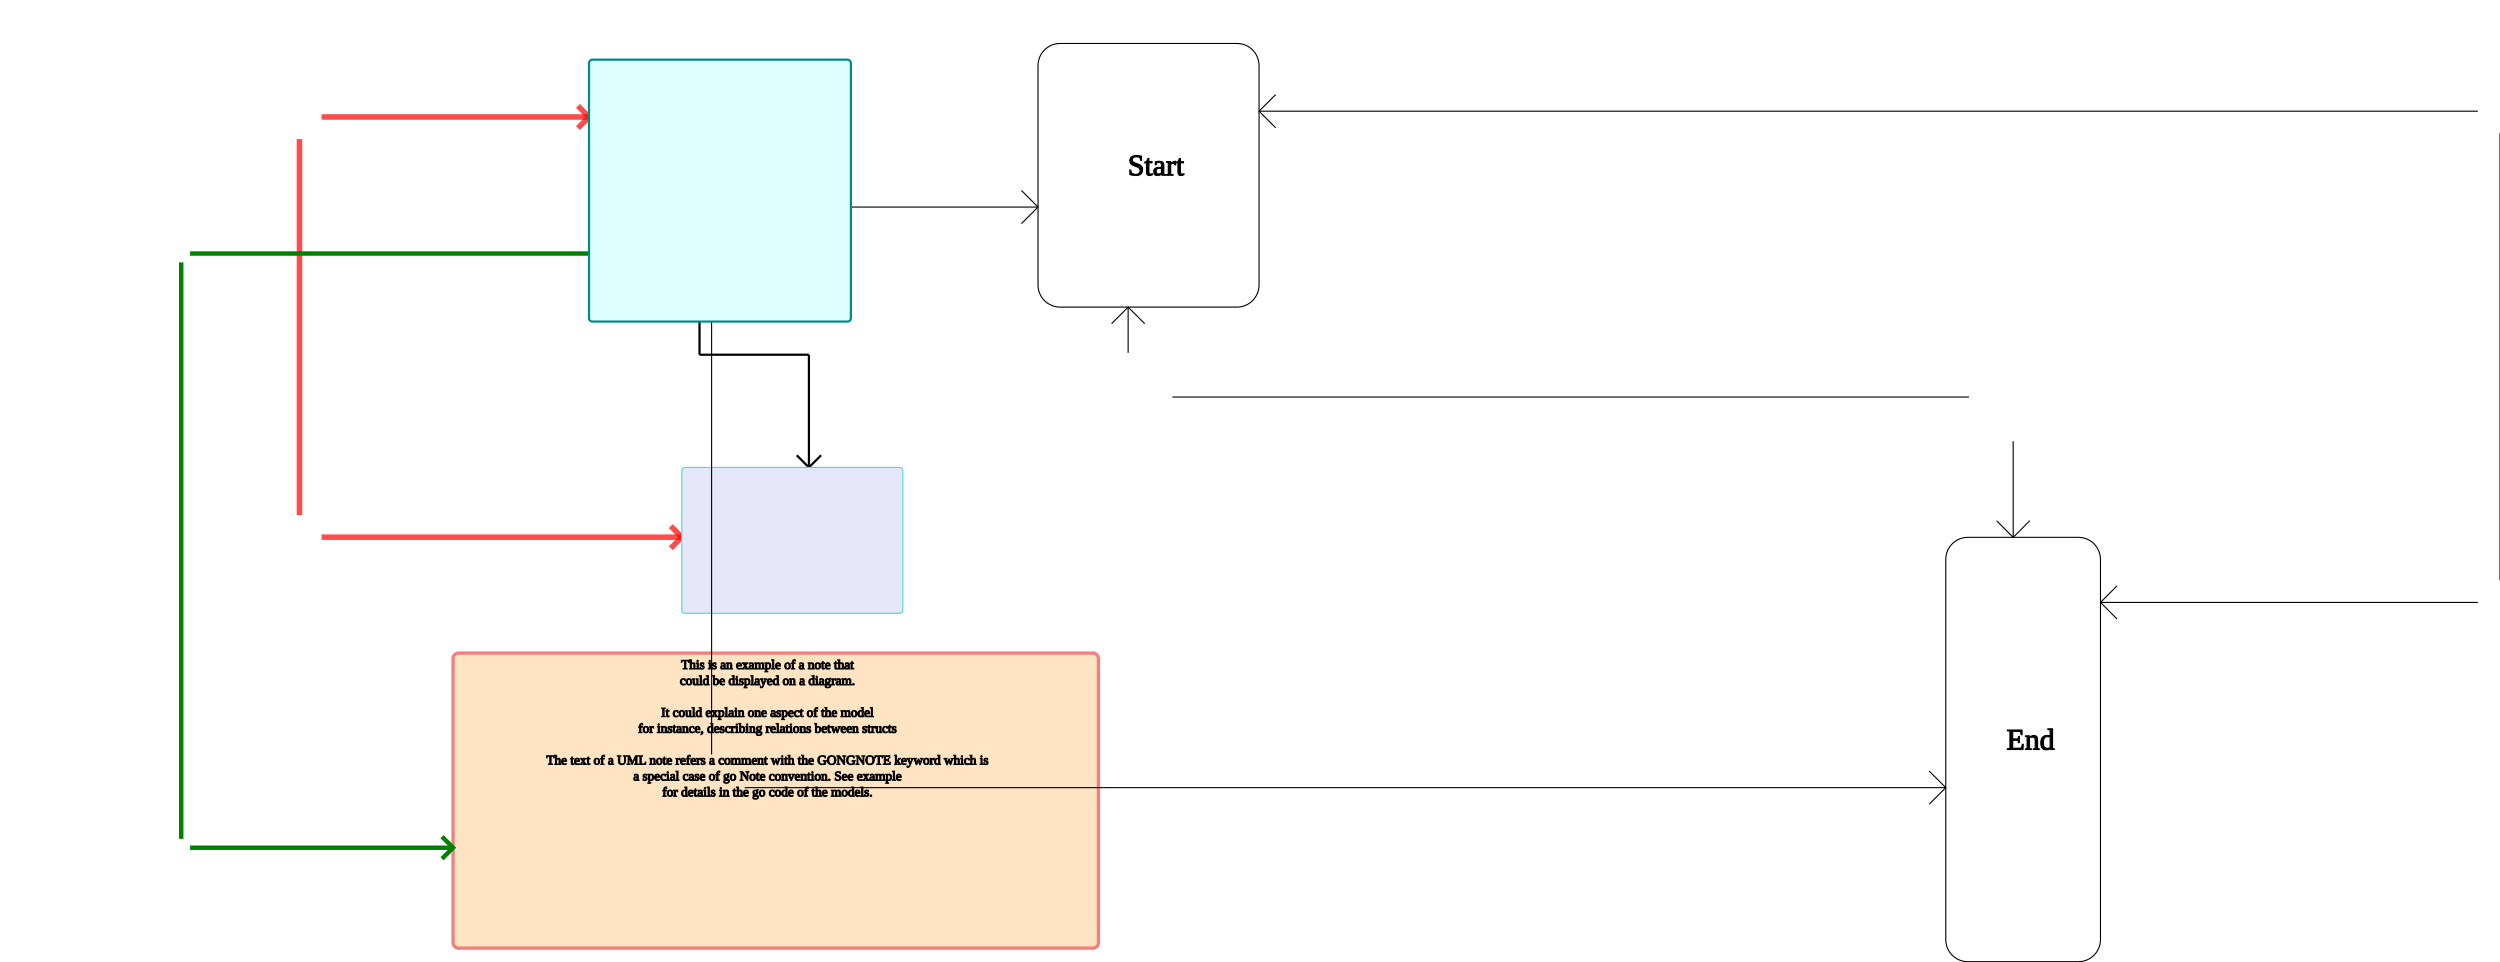
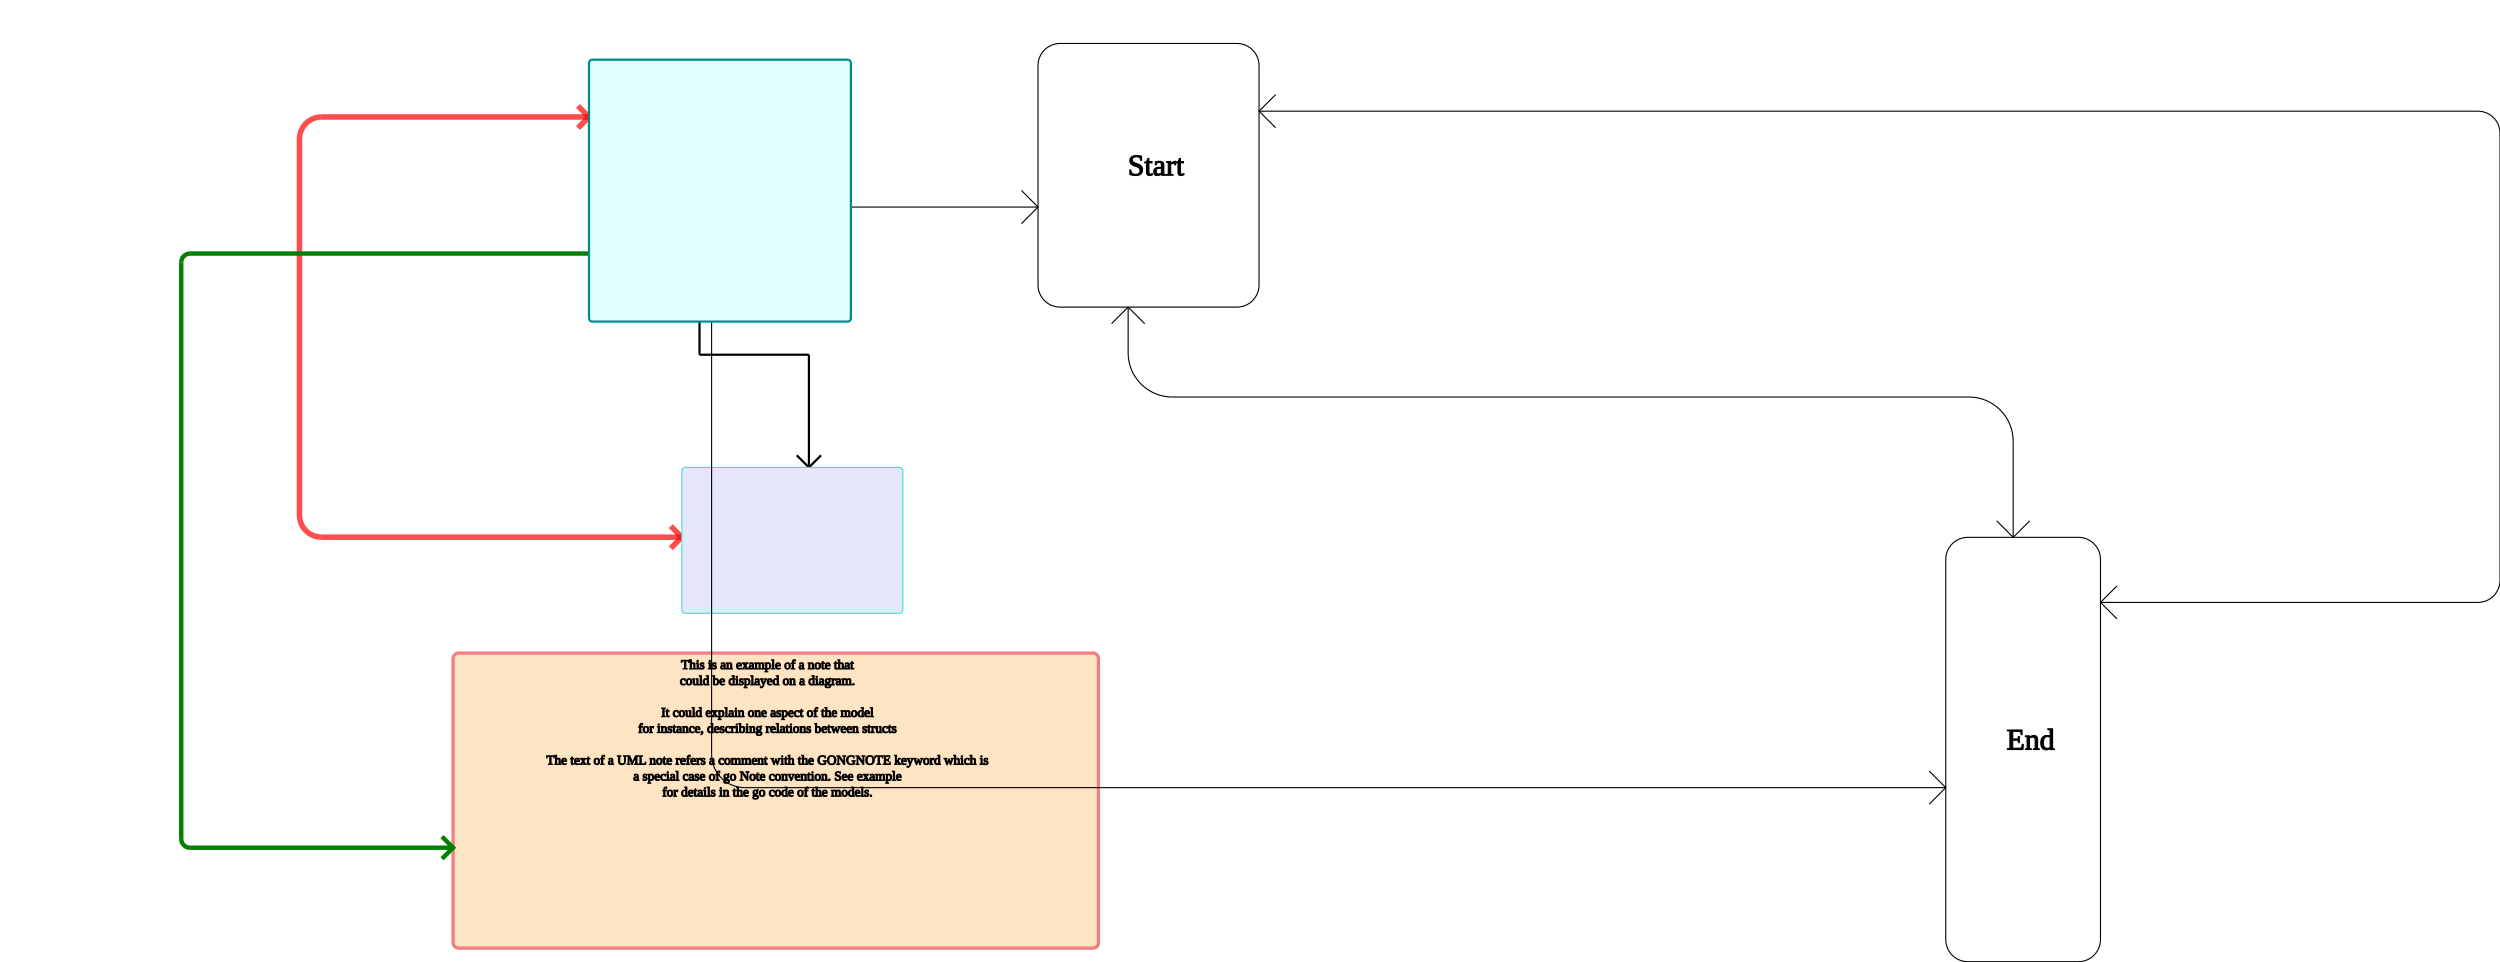
<svg xmlns="http://www.w3.org/2000/svg" width="100%" height="100%" viewBox="-10 -10 2262.308 870.256">
  <style>text { font-family: Roboto, Arial, sans-serif !important; }</style>
  <rect x="400" y="581" width="584" height="267" rx="5" ry="5" fill="bisque" fill-opacity="50" stroke="lightcoral" stroke-opacity="1" stroke-width="3" stroke-dasharray="" transform="" />
  <text xml:space="preserve" x="692" y="581" text-anchor="middle" font-weight="100" font-style="" font-size="" fill="black" fill-opacity="100" stroke="black" stroke-opacity="1" stroke-width="1" stroke-dasharray="" transform="">
    <tspan x="692" dy="1.2em">This is an example of a note that</tspan>
    <tspan x="692" dy="1.2em">could be displayed on a diagram.</tspan>
    <tspan x="692" dy="1.2em"> </tspan>
    <tspan x="692" dy="1.2em">It could explain one aspect of the model</tspan>
    <tspan x="692" dy="1.2em">for instance, describing relations between structs</tspan>
    <tspan x="692" dy="1.2em"> </tspan>
    <tspan x="692" dy="1.2em">The text of a UML note refers a comment with the GONGNOTE keyword which is</tspan>
    <tspan x="692" dy="1.2em">a special case of go Note convention. See example</tspan>
    <tspan x="692" dy="1.2em">for details in the go code of the models.</tspan>
    <tspan x="692" dy="1.2em"> </tspan>
  </text>
  <line x1="523" y1="95.848" x2="281" y2="95.848" fill="" fill-opacity="0" stroke="red" stroke-opacity="0.7" stroke-width="5" stroke-dasharray="" transform="" />
+   <path d="M 281 95.848 A 20 20 0 0 0 261 115.848" fill="" fill-opacity="0" stroke="red" stroke-opacity="0.7" stroke-width="5" stroke-dasharray="" transform="" />
  <path d="M 524.768 97.615 L 513 85.848 M 524.768 94.08 L 513 105.848" fill="" fill-opacity="0" stroke="red" stroke-opacity="0.7" stroke-width="5" stroke-dasharray="" transform="" />
  <line x1="261" y1="115.848" x2="261" y2="456.109" fill="" fill-opacity="0" stroke="red" stroke-opacity="0.7" stroke-width="5" stroke-dasharray="" transform="" />
+   <path d="M 261 456.109 A 20 20 0 0 0 281 476.109" fill="" fill-opacity="0" stroke="red" stroke-opacity="0.7" stroke-width="5" stroke-dasharray="" transform="" />
  <line x1="281" y1="476.109" x2="607" y2="476.109" fill="" fill-opacity="0" stroke="red" stroke-opacity="0.7" stroke-width="5" stroke-dasharray="" transform="" />
  <path d="M 608.768 477.877 L 597 466.109 M 608.768 474.342 L 597 486.109" fill="" fill-opacity="0" stroke="red" stroke-opacity="0.7" stroke-width="5" stroke-dasharray="" transform="" />
  <line x1="523" y1="219.431" x2="162" y2="219.431" fill="" fill-opacity="0" stroke="green" stroke-opacity="1" stroke-width="4" stroke-dasharray="" transform="" />
+   <path d="M 162 219.431 A 8 8 0 0 0 154 227.431" fill="" fill-opacity="0" stroke="green" stroke-opacity="1" stroke-width="4" stroke-dasharray="" transform="" />
  <line x1="154" y1="227.431" x2="154" y2="749.126" fill="" fill-opacity="0" stroke="green" stroke-opacity="1" stroke-width="4" stroke-dasharray="" transform="" />
+   <path d="M 154 749.126 A 8 8 0 0 0 162 757.126" fill="" fill-opacity="0" stroke="green" stroke-opacity="1" stroke-width="4" stroke-dasharray="" transform="" />
  <line x1="162" y1="757.126" x2="400" y2="757.126" fill="" fill-opacity="0" stroke="green" stroke-opacity="1" stroke-width="4" stroke-dasharray="" transform="" />
  <path d="M 401.414 758.54 L 390 747.126 M 401.414 755.712 L 390 767.126" fill="" fill-opacity="0" stroke="green" stroke-opacity="1" stroke-width="4" stroke-dasharray="" transform="" />
  <line x1="623" y1="281" x2="623" y2="311.002" fill="" fill-opacity="0" stroke="black" stroke-opacity="1" stroke-width="2" stroke-dasharray="" transform="" />
+   <path d="M 623 311.002 A 0 0 0 0 1 623 311.002" fill="" fill-opacity="0" stroke="black" stroke-opacity="1" stroke-width="2" stroke-dasharray="" transform="" />
  <line x1="623" y1="311.002" x2="722" y2="311.002" fill="" fill-opacity="0" stroke="black" stroke-opacity="1" stroke-width="2" stroke-dasharray="" transform="" />
+   <path d="M 722 311.002 A 0 0 0 0 0 722 311.002" fill="" fill-opacity="0" stroke="black" stroke-opacity="1" stroke-width="2" stroke-dasharray="" transform="" />
  <line x1="722" y1="311.002" x2="722" y2="413" fill="" fill-opacity="0" stroke="black" stroke-opacity="1" stroke-width="2" stroke-dasharray="" transform="" />
  <path d="M 722.707 413.707 L 711 402 M 721.293 413.707 L 733 402" fill="" fill-opacity="0" stroke="black" stroke-opacity="1" stroke-width="2" stroke-dasharray="" transform="" />
  <rect x="607" y="413" width="200" height="132" rx="3" ry="3" fill="lavender" fill-opacity="50" stroke="turquoise" stroke-opacity="1" stroke-width="1" stroke-dasharray="" transform="" />
  <rect x="929.333" y="29.333" width="200" height="238.571" rx="20" ry="20" fill="" fill-opacity="0" stroke="black" stroke-opacity="1" stroke-width="1" stroke-dasharray="" transform="" />
  <text xml:space="preserve" x="1029.333" y="148.619" text-anchor="middle" font-weight="" font-style="" font-size="27px" fill="black" fill-opacity="1" stroke="black" stroke-opacity="1" stroke-width="1" stroke-dasharray="" transform="">
    <tspan>Start</tspan>
  </text>
  <rect x="1750.769" y="476.256" width="140" height="384" rx="20" ry="20" fill="" fill-opacity="0" stroke="black" stroke-opacity="1" stroke-width="1" stroke-dasharray="" transform="" />
  <text xml:space="preserve" x="1820.769" y="668.256" text-anchor="middle" font-weight="" font-style="" font-size="27px" fill="black" fill-opacity="1" stroke="black" stroke-opacity="1" stroke-width="1" stroke-dasharray="" transform="">
    <tspan>End</tspan>
  </text>
  <line x1="929.333" y1="177.38" x2="663.949" y2="177.38" fill="" fill-opacity="0" stroke="black" stroke-opacity="1" stroke-width="1" stroke-dasharray="" transform="" />
+   <path d="M 663.949 177.38 A 30 30 0 0 0 633.949 207.38" fill="" fill-opacity="0" stroke="black" stroke-opacity="1" stroke-width="1" stroke-dasharray="" transform="" />
  <path d="M 929.687 177.734 L 914.333 162.38 M 929.687 177.027 L 914.333 192.38" fill="" fill-opacity="0" stroke="black" stroke-opacity="1" stroke-width="1" stroke-dasharray="" transform="" />
  <line x1="633.949" y1="207.38" x2="633.949" y2="672.758" fill="" fill-opacity="0" stroke="black" stroke-opacity="1" stroke-width="1" stroke-dasharray="" transform="" />
+   <path d="M 633.949 672.758 A 30 30 0 0 0 663.949 702.758" fill="" fill-opacity="0" stroke="black" stroke-opacity="1" stroke-width="1" stroke-dasharray="" transform="" />
  <line x1="663.949" y1="702.758" x2="1750.769" y2="702.758" fill="" fill-opacity="0" stroke="black" stroke-opacity="1" stroke-width="1" stroke-dasharray="" transform="" />
  <path d="M 1751.123 703.112 L 1735.769 687.758 M 1751.123 702.405 L 1735.769 717.758" fill="" fill-opacity="0" stroke="black" stroke-opacity="1" stroke-width="1" stroke-dasharray="" transform="" />
  <line x1="1129.333" y1="90.614" x2="2232.308" y2="90.614" fill="" fill-opacity="0" stroke="black" stroke-opacity="1" stroke-width="1" stroke-dasharray="" transform="" />
+   <path d="M 2232.308 90.614 A 20 20 0 0 1 2252.308 110.614" fill="" fill-opacity="0" stroke="black" stroke-opacity="1" stroke-width="1" stroke-dasharray="" transform="" />
  <path d="M 1128.98 90.967 L 1144.333 75.614 M 1128.98 90.26 L 1144.333 105.614" fill="" fill-opacity="0" stroke="black" stroke-opacity="1" stroke-width="1" stroke-dasharray="" transform="" />
  <line x1="2252.308" y1="110.614" x2="2252.308" y2="515.144" fill="" fill-opacity="0" stroke="black" stroke-opacity="1" stroke-width="1" stroke-dasharray="" transform="" />
+   <path d="M 2252.308 515.144 A 20 20 0 0 1 2232.308 535.144" fill="" fill-opacity="0" stroke="black" stroke-opacity="1" stroke-width="1" stroke-dasharray="" transform="" />
  <line x1="2232.308" y1="535.144" x2="1890.769" y2="535.144" fill="" fill-opacity="0" stroke="black" stroke-opacity="1" stroke-width="1" stroke-dasharray="" transform="" />
  <path d="M 1890.416 535.498 L 1905.769 520.144 M 1890.416 534.79 L 1905.769 550.144" fill="" fill-opacity="0" stroke="black" stroke-opacity="1" stroke-width="1" stroke-dasharray="" transform="" />
  <line x1="1811.769" y1="476.256" x2="1811.769" y2="389.286" fill="" fill-opacity="0" stroke="black" stroke-opacity="1" stroke-width="1" stroke-dasharray="" transform="" />
+   <path d="M 1811.769 389.286 A 40 40 0 0 0 1771.769 349.286" fill="" fill-opacity="0" stroke="black" stroke-opacity="1" stroke-width="1" stroke-dasharray="" transform="" />
  <path d="M 1812.123 476.61 L 1796.769 461.256 M 1811.416 476.61 L 1826.769 461.256" fill="" fill-opacity="0" stroke="black" stroke-opacity="1" stroke-width="1" stroke-dasharray="" transform="" />
  <line x1="1771.769" y1="349.286" x2="1050.872" y2="349.286" fill="" fill-opacity="0" stroke="black" stroke-opacity="1" stroke-width="1" stroke-dasharray="" transform="" />
+   <path d="M 1050.872 349.286 A 40 40 0 0 1 1010.872 309.286" fill="" fill-opacity="0" stroke="black" stroke-opacity="1" stroke-width="1" stroke-dasharray="" transform="" />
  <line x1="1010.872" y1="309.286" x2="1010.872" y2="267.905" fill="" fill-opacity="0" stroke="black" stroke-opacity="1" stroke-width="1" stroke-dasharray="" transform="" />
  <path d="M 1010.518 267.551 L 1025.872 282.905 M 1011.225 267.551 L 995.872 282.905" fill="" fill-opacity="0" stroke="black" stroke-opacity="1" stroke-width="1" stroke-dasharray="" transform="" />
  <rect x="523" y="44" width="237" height="237" rx="3" ry="3" fill="lightcyan" fill-opacity="100" stroke="darkcyan" stroke-opacity="1" stroke-width="2" stroke-dasharray="" transform="" />
</svg>
